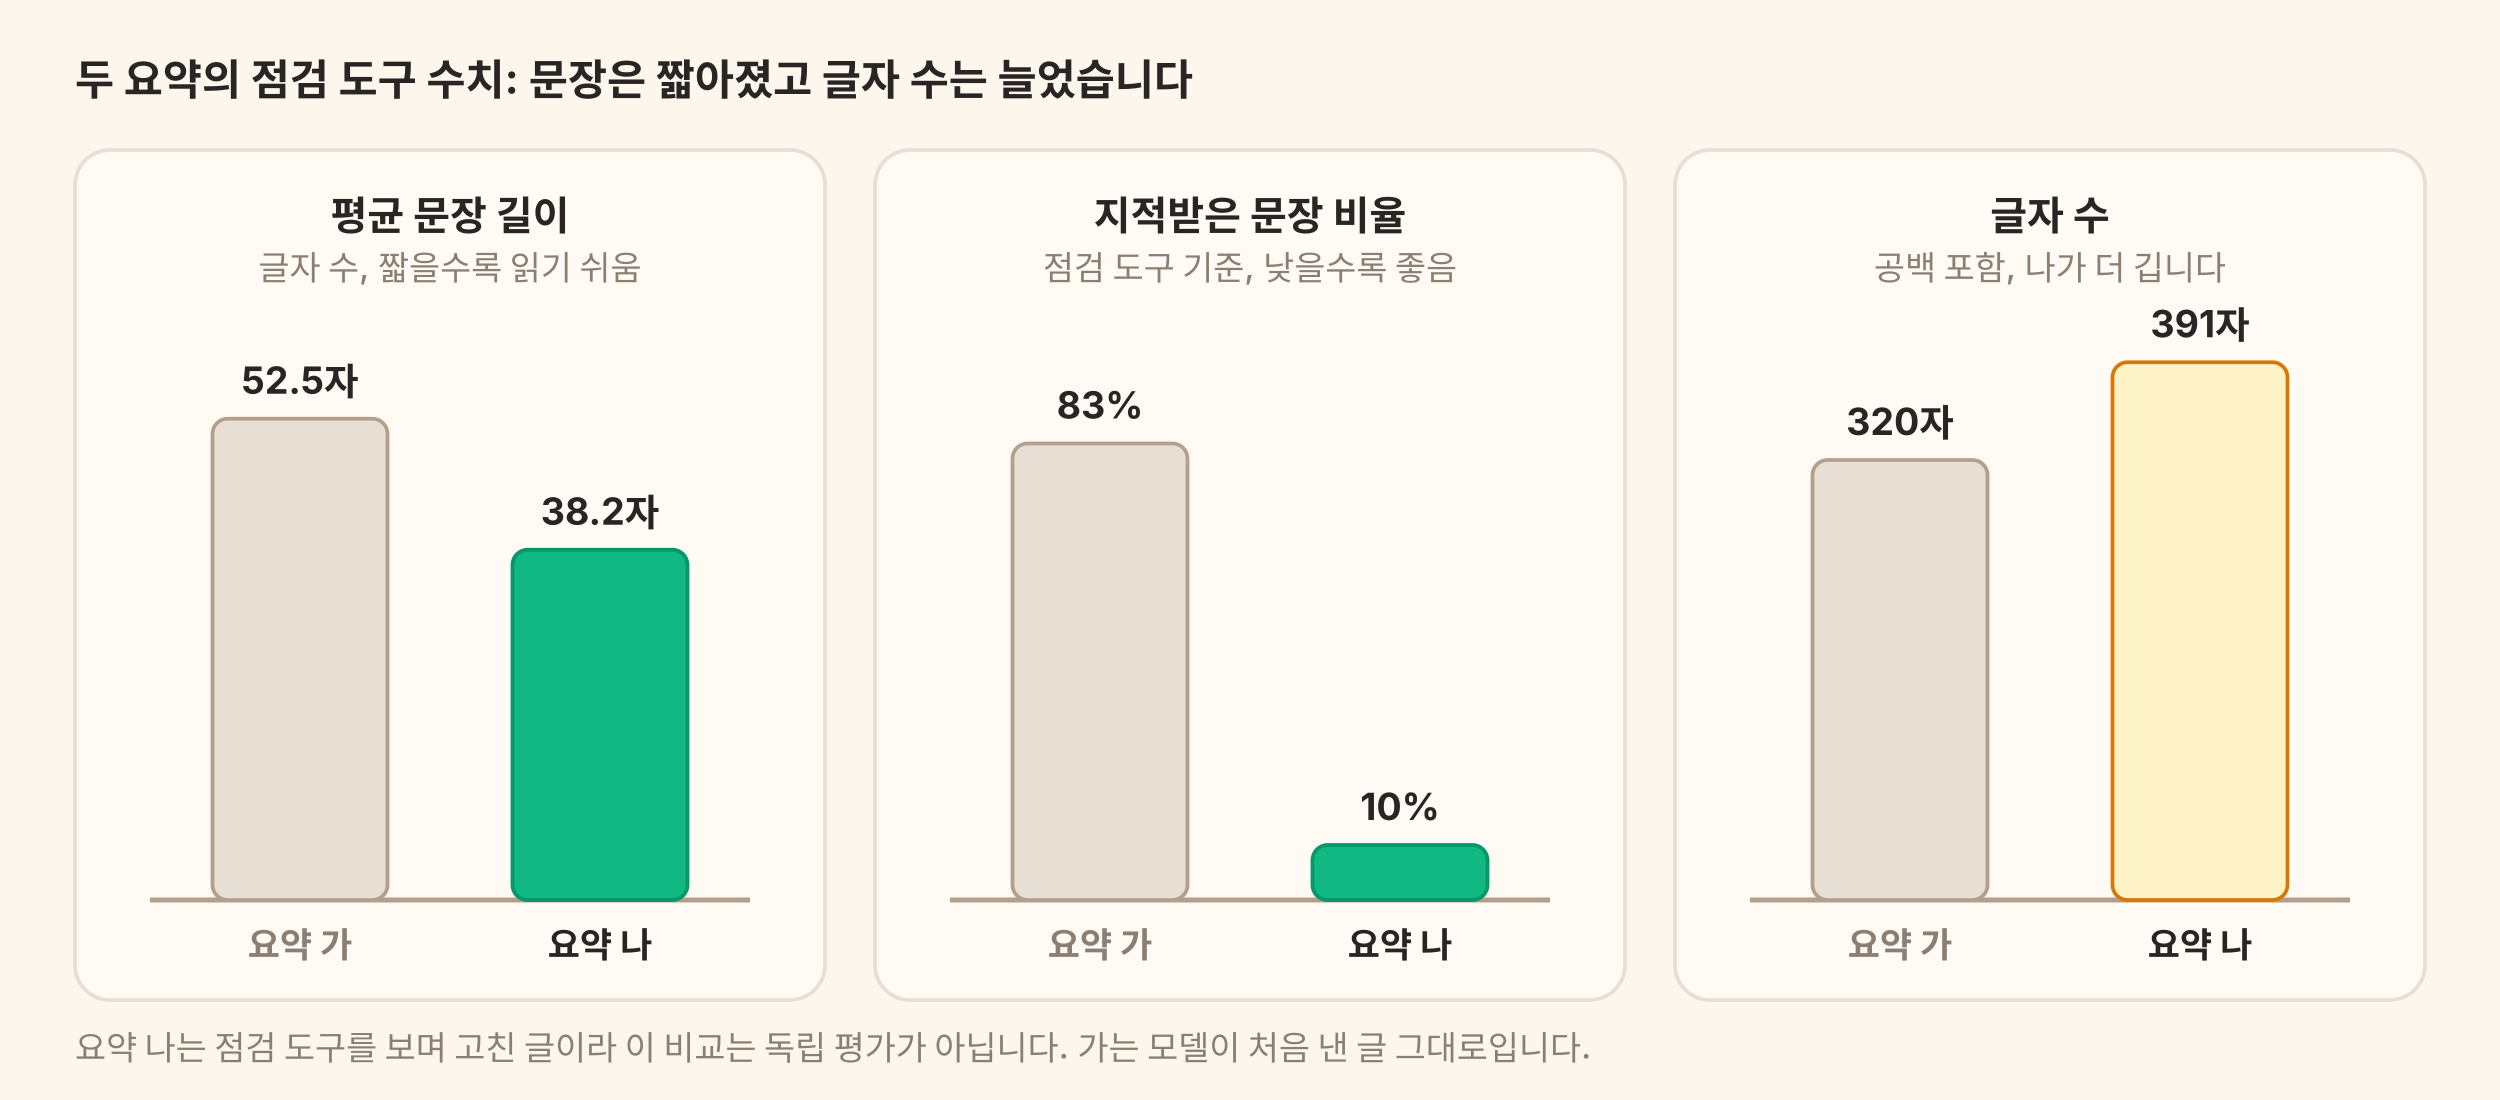
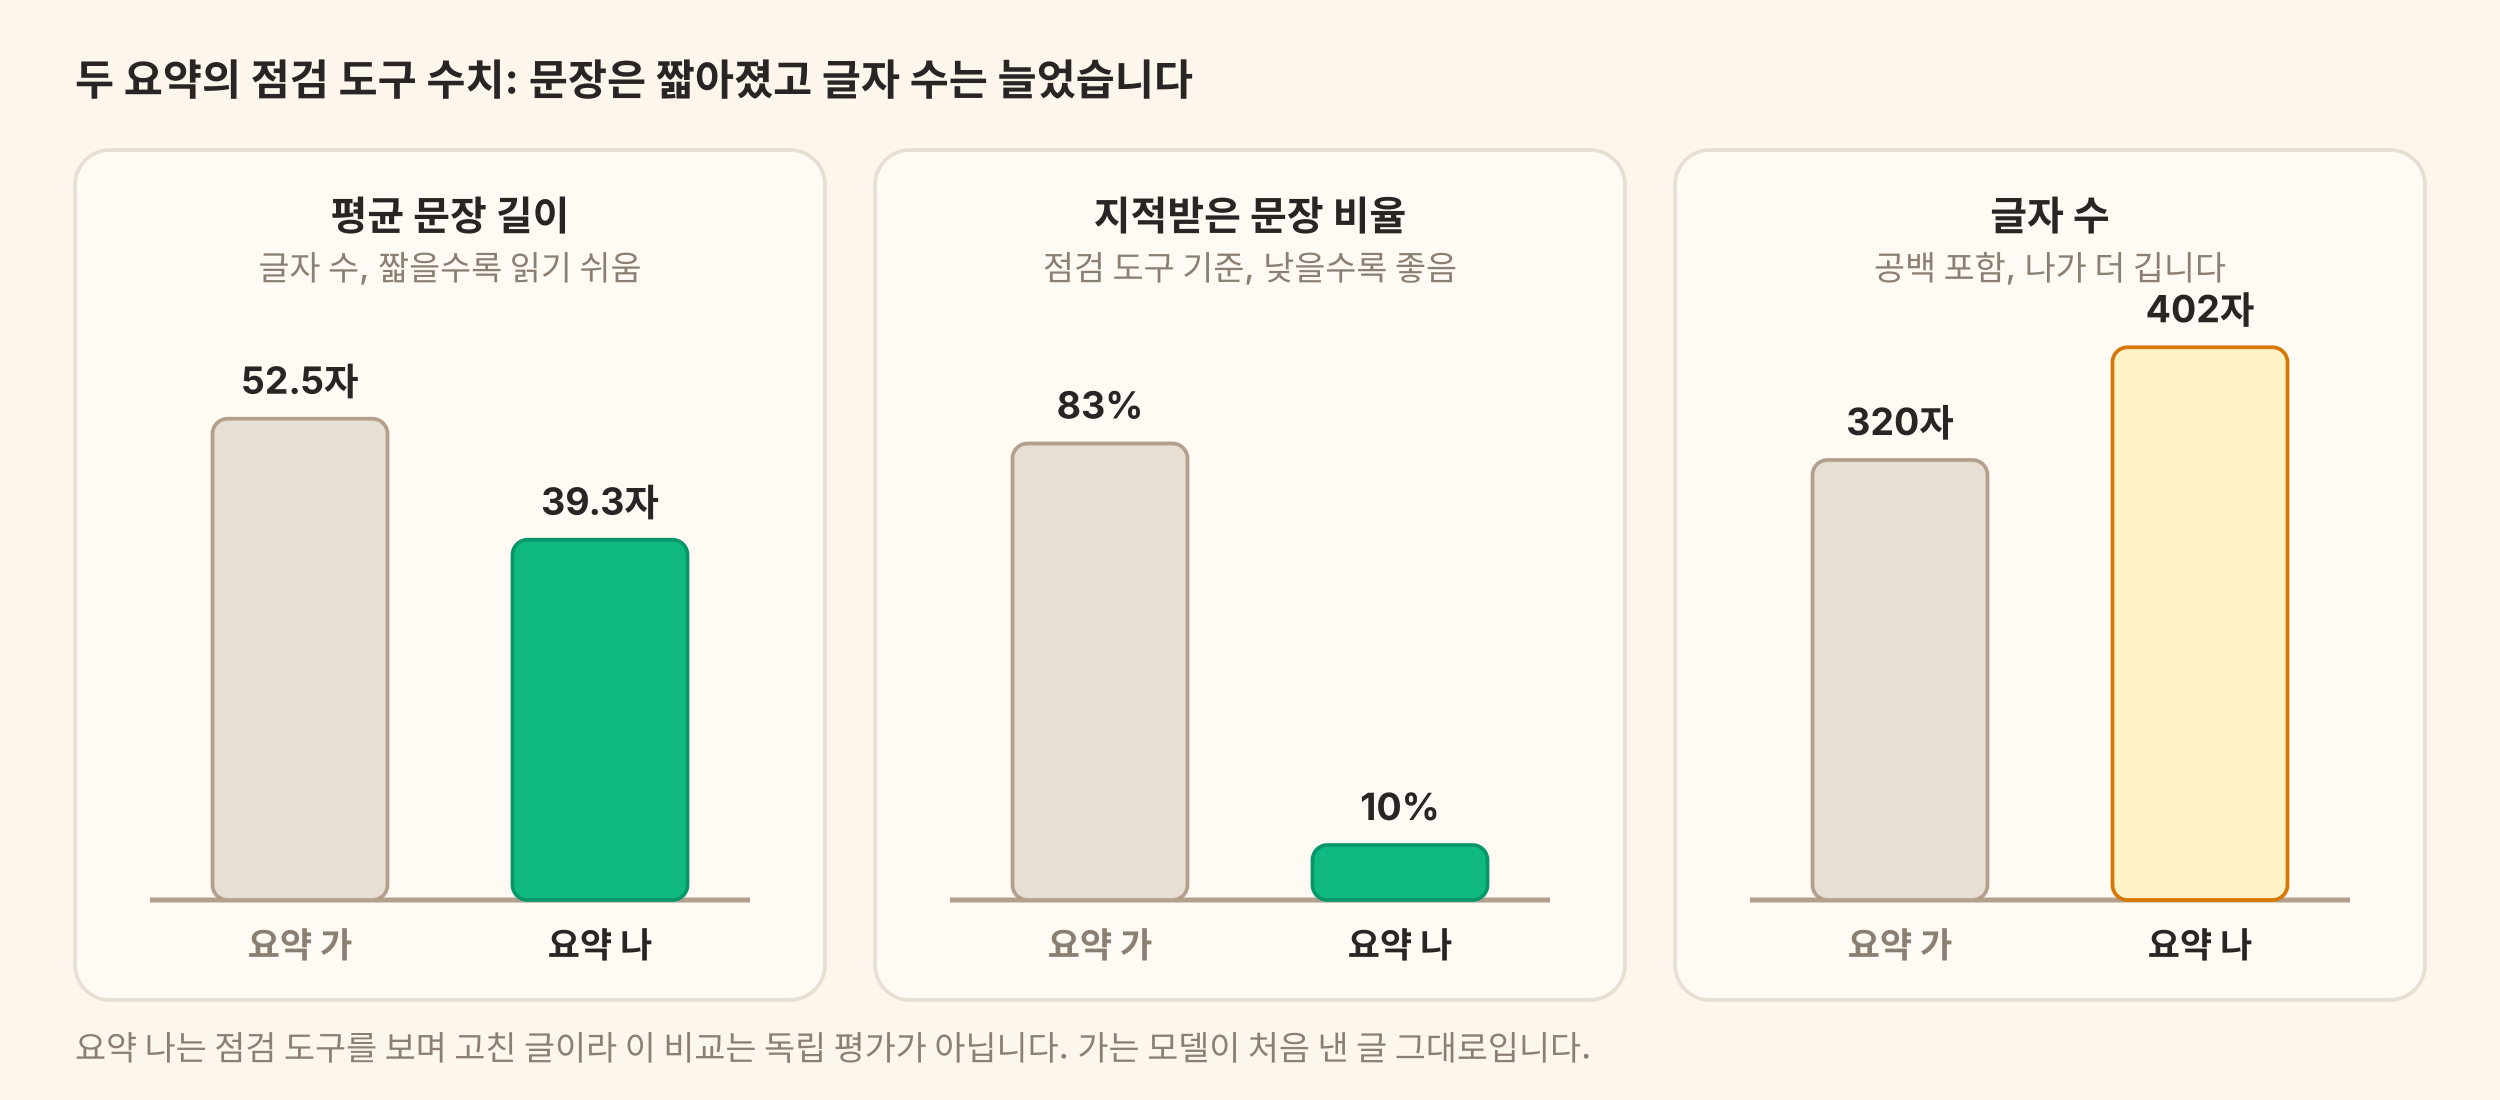
<svg xmlns="http://www.w3.org/2000/svg" viewBox="0 0 1000 440" role="img" aria-labelledby="title desc" font-family="ui-sans-serif, system-ui, -apple-system, sans-serif">
  <rect x="0" y="0" width="1000" height="440" fill="#fdf6ec" />
  <text x="30" y="38" font-size="17" font-weight="700" fill="#292524">두 요약의 점검 도구 수치: 문장은 짧아졌고 글자 수는 늘었습니다</text>
  <rect x="30" y="60" width="300" height="340" rx="14" fill="#fffaf4" stroke="#e7dfd3" stroke-width="1.5" />
  <text x="180" y="92" text-anchor="middle" font-size="16" font-weight="700" fill="#292524">평균 문장 길이</text>
  <text x="180" y="112" text-anchor="middle" font-size="13.5" font-weight="500" fill="#8a7f72">글자 수, 짧을수록 읽기 쉬움</text>
  <line x1="60" y1="360" x2="300" y2="360" stroke="#b3a08c" stroke-width="2" />
  <rect x="85" y="167.5" width="70" height="192.5" rx="6" fill="#e7dfd3" stroke="#b3a08c" stroke-width="1.5" />
-   <rect x="205" y="219.9" width="70" height="140.1" rx="6" fill="#10b981" stroke="#059669" stroke-width="1.5" />
+   <rect x="205" y="215.9" width="70" height="144.1" rx="6" fill="#10b981" stroke="#059669" stroke-width="1.5" />
  <text x="120" y="157.5" text-anchor="middle" font-size="15" font-weight="700" fill="#292524">52.5자</text>
-   <text x="240" y="209.9" text-anchor="middle" font-size="15" font-weight="700" fill="#292524">38.2자</text>
+   <text x="240" y="205.9" text-anchor="middle" font-size="15" font-weight="700" fill="#292524">39.3자</text>
  <text x="120" y="383" text-anchor="middle" font-size="14" font-weight="700" fill="#8a7f72">요약 가</text>
  <text x="240" y="383" text-anchor="middle" font-size="14" font-weight="700" fill="#292524">요약 나</text>
  <rect x="350" y="60" width="300" height="340" rx="14" fill="#fffaf4" stroke="#e7dfd3" stroke-width="1.5" />
  <text x="500" y="92" text-anchor="middle" font-size="16" font-weight="700" fill="#292524">지적받은 문장 비율</text>
  <text x="500" y="112" text-anchor="middle" font-size="13.5" font-weight="500" fill="#8a7f72">점검 도구 기준, 낮을수록 좋음</text>
  <line x1="380" y1="360" x2="620" y2="360" stroke="#b3a08c" stroke-width="2" />
  <rect x="405" y="177.4" width="70" height="182.6" rx="6" fill="#e7dfd3" stroke="#b3a08c" stroke-width="1.5" />
  <rect x="525" y="338.0" width="70" height="22.0" rx="6" fill="#10b981" stroke="#059669" stroke-width="1.5" />
  <text x="440" y="167.4" text-anchor="middle" font-size="15" font-weight="700" fill="#292524">83%</text>
  <text x="560" y="328.0" text-anchor="middle" font-size="15" font-weight="700" fill="#292524">10%</text>
  <text x="440" y="383" text-anchor="middle" font-size="14" font-weight="700" fill="#8a7f72">요약 가</text>
  <text x="560" y="383" text-anchor="middle" font-size="14" font-weight="700" fill="#292524">요약 나</text>
  <rect x="670" y="60" width="300" height="340" rx="14" fill="#fffaf4" stroke="#e7dfd3" stroke-width="1.5" />
  <text x="820" y="92" text-anchor="middle" font-size="16" font-weight="700" fill="#292524">글자 수</text>
  <text x="820" y="112" text-anchor="middle" font-size="13.5" font-weight="500" fill="#8a7f72">공백 포함, 나가 더 깁니다</text>
  <line x1="700" y1="360" x2="940" y2="360" stroke="#b3a08c" stroke-width="2" />
  <rect x="725" y="184.0" width="70" height="176.0" rx="6" fill="#e7dfd3" stroke="#b3a08c" stroke-width="1.5" />
-   <rect x="845" y="144.9" width="70" height="215.1" rx="6" fill="#fef3c7" stroke="#d97706" stroke-width="1.5" />
+   <rect x="845" y="138.9" width="70" height="221.1" rx="6" fill="#fef3c7" stroke="#d97706" stroke-width="1.5" />
  <text x="760" y="174.0" text-anchor="middle" font-size="15" font-weight="700" fill="#292524">320자</text>
-   <text x="880" y="134.9" text-anchor="middle" font-size="15" font-weight="700" fill="#292524">391자</text>
+   <text x="880" y="128.9" text-anchor="middle" font-size="15" font-weight="700" fill="#292524">402자</text>
  <text x="760" y="383" text-anchor="middle" font-size="14" font-weight="700" fill="#8a7f72">요약 가</text>
  <text x="880" y="383" text-anchor="middle" font-size="14" font-weight="700" fill="#292524">요약 나</text>
  <text x="30" y="424" font-size="13.5" font-weight="500" fill="#8a7f72">요약 나는 점검 도구를 보며 고친 글이라 이 비교는 독립 평가가 아닙니다. 가는 모델이 처음 낸 글 그대로입니다.</text>
</svg>
